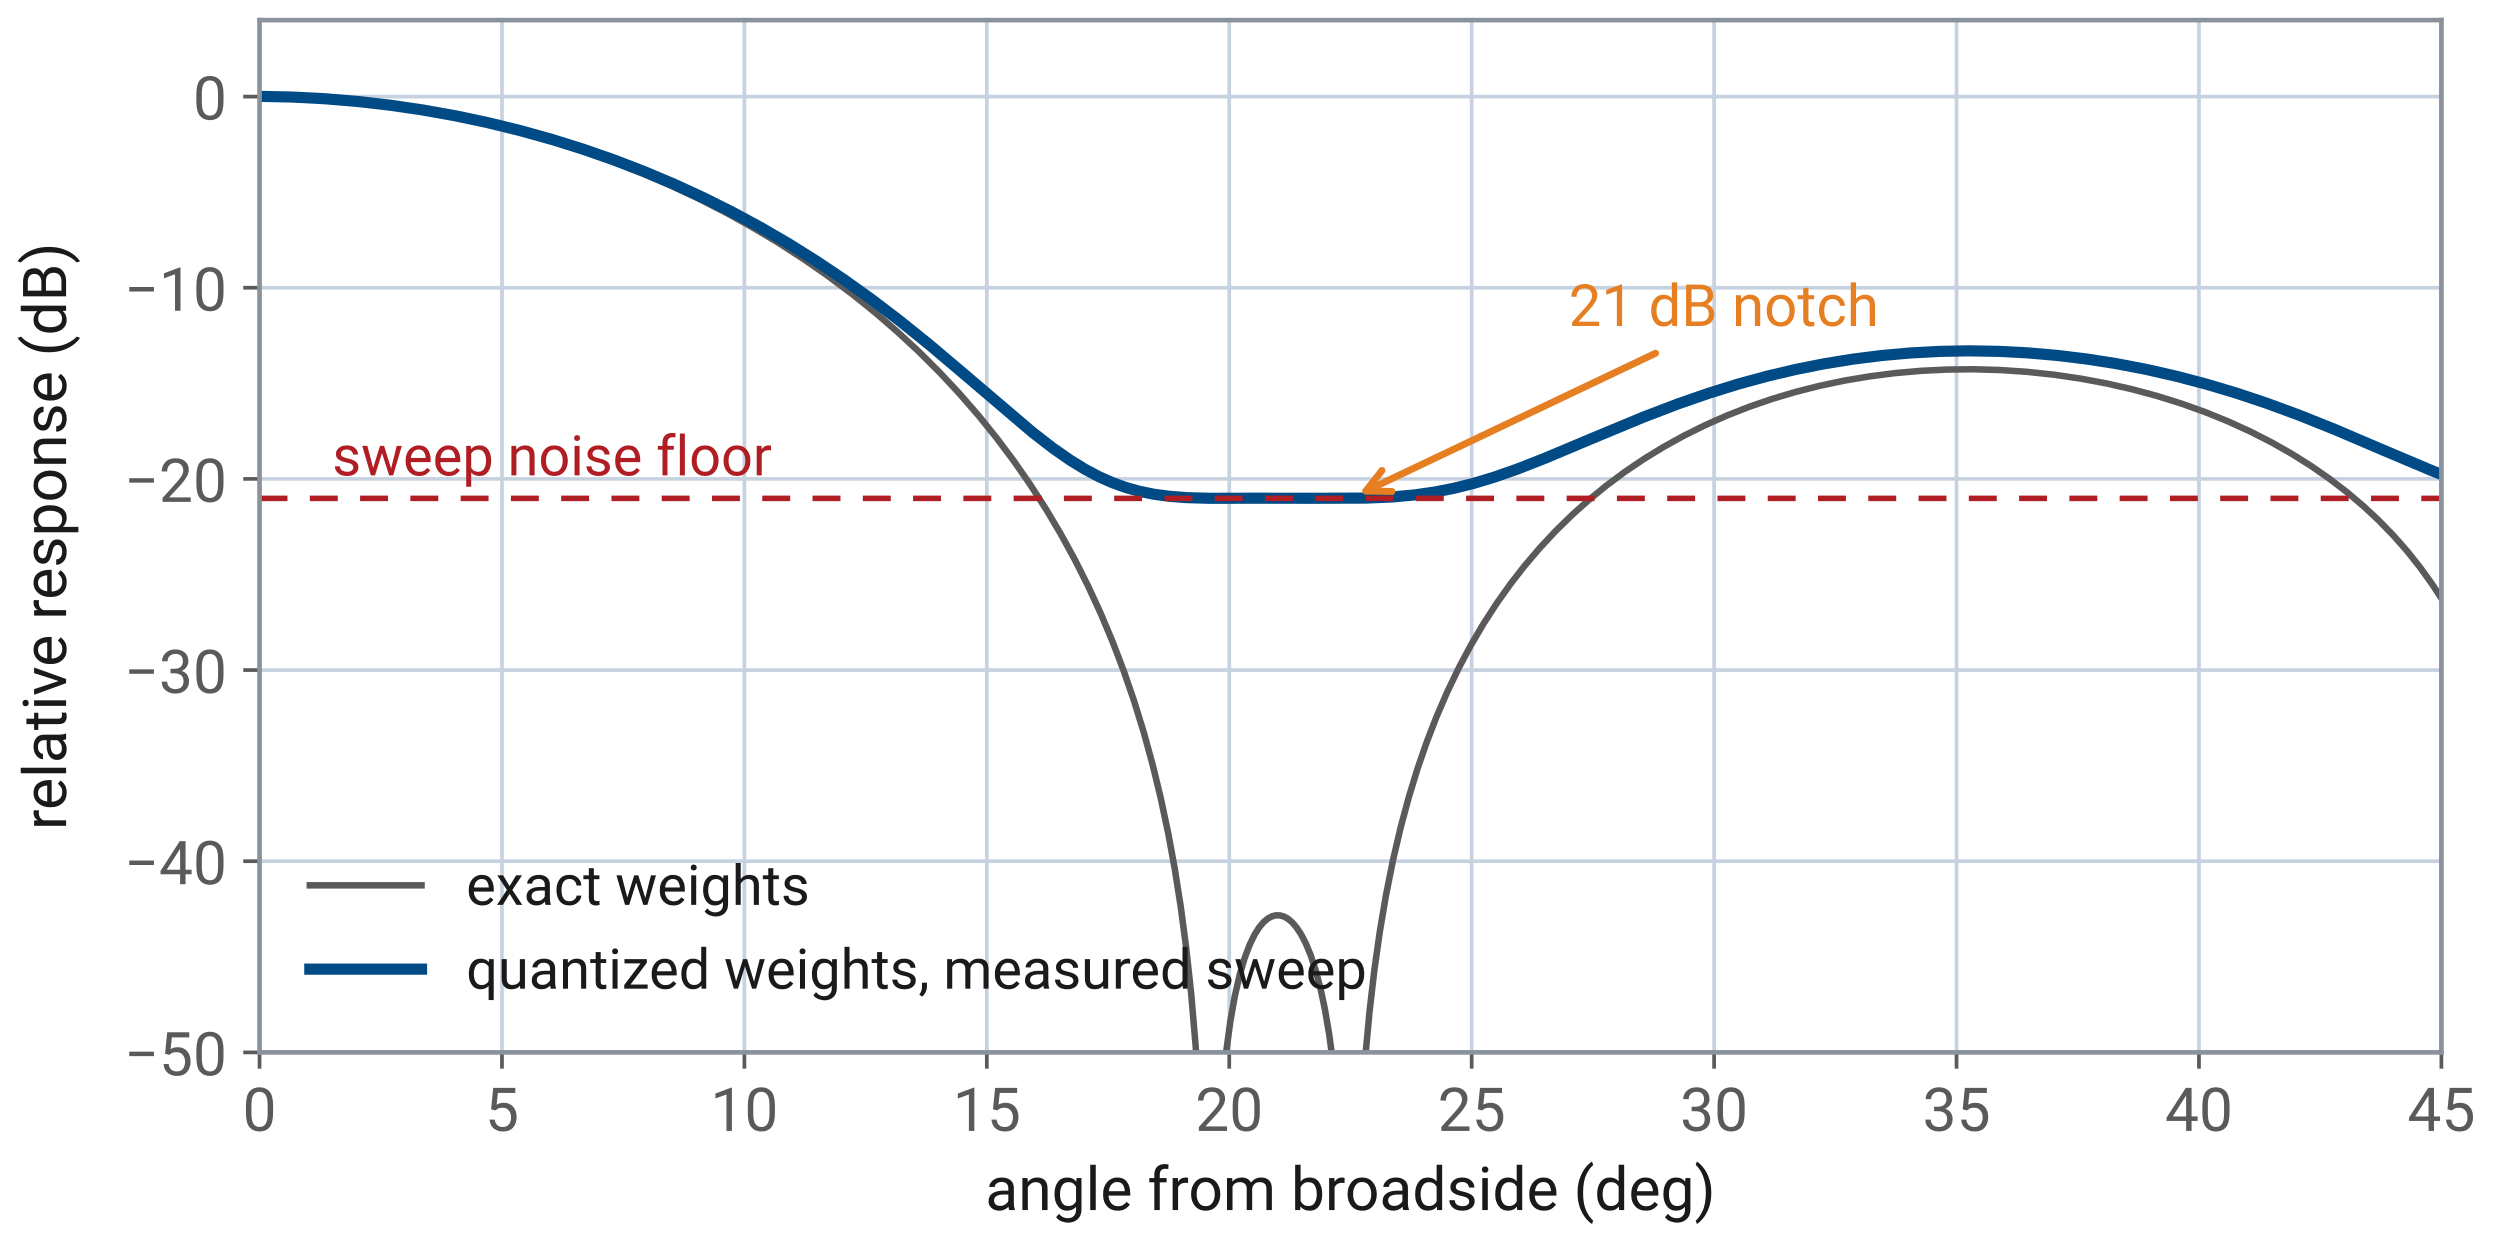
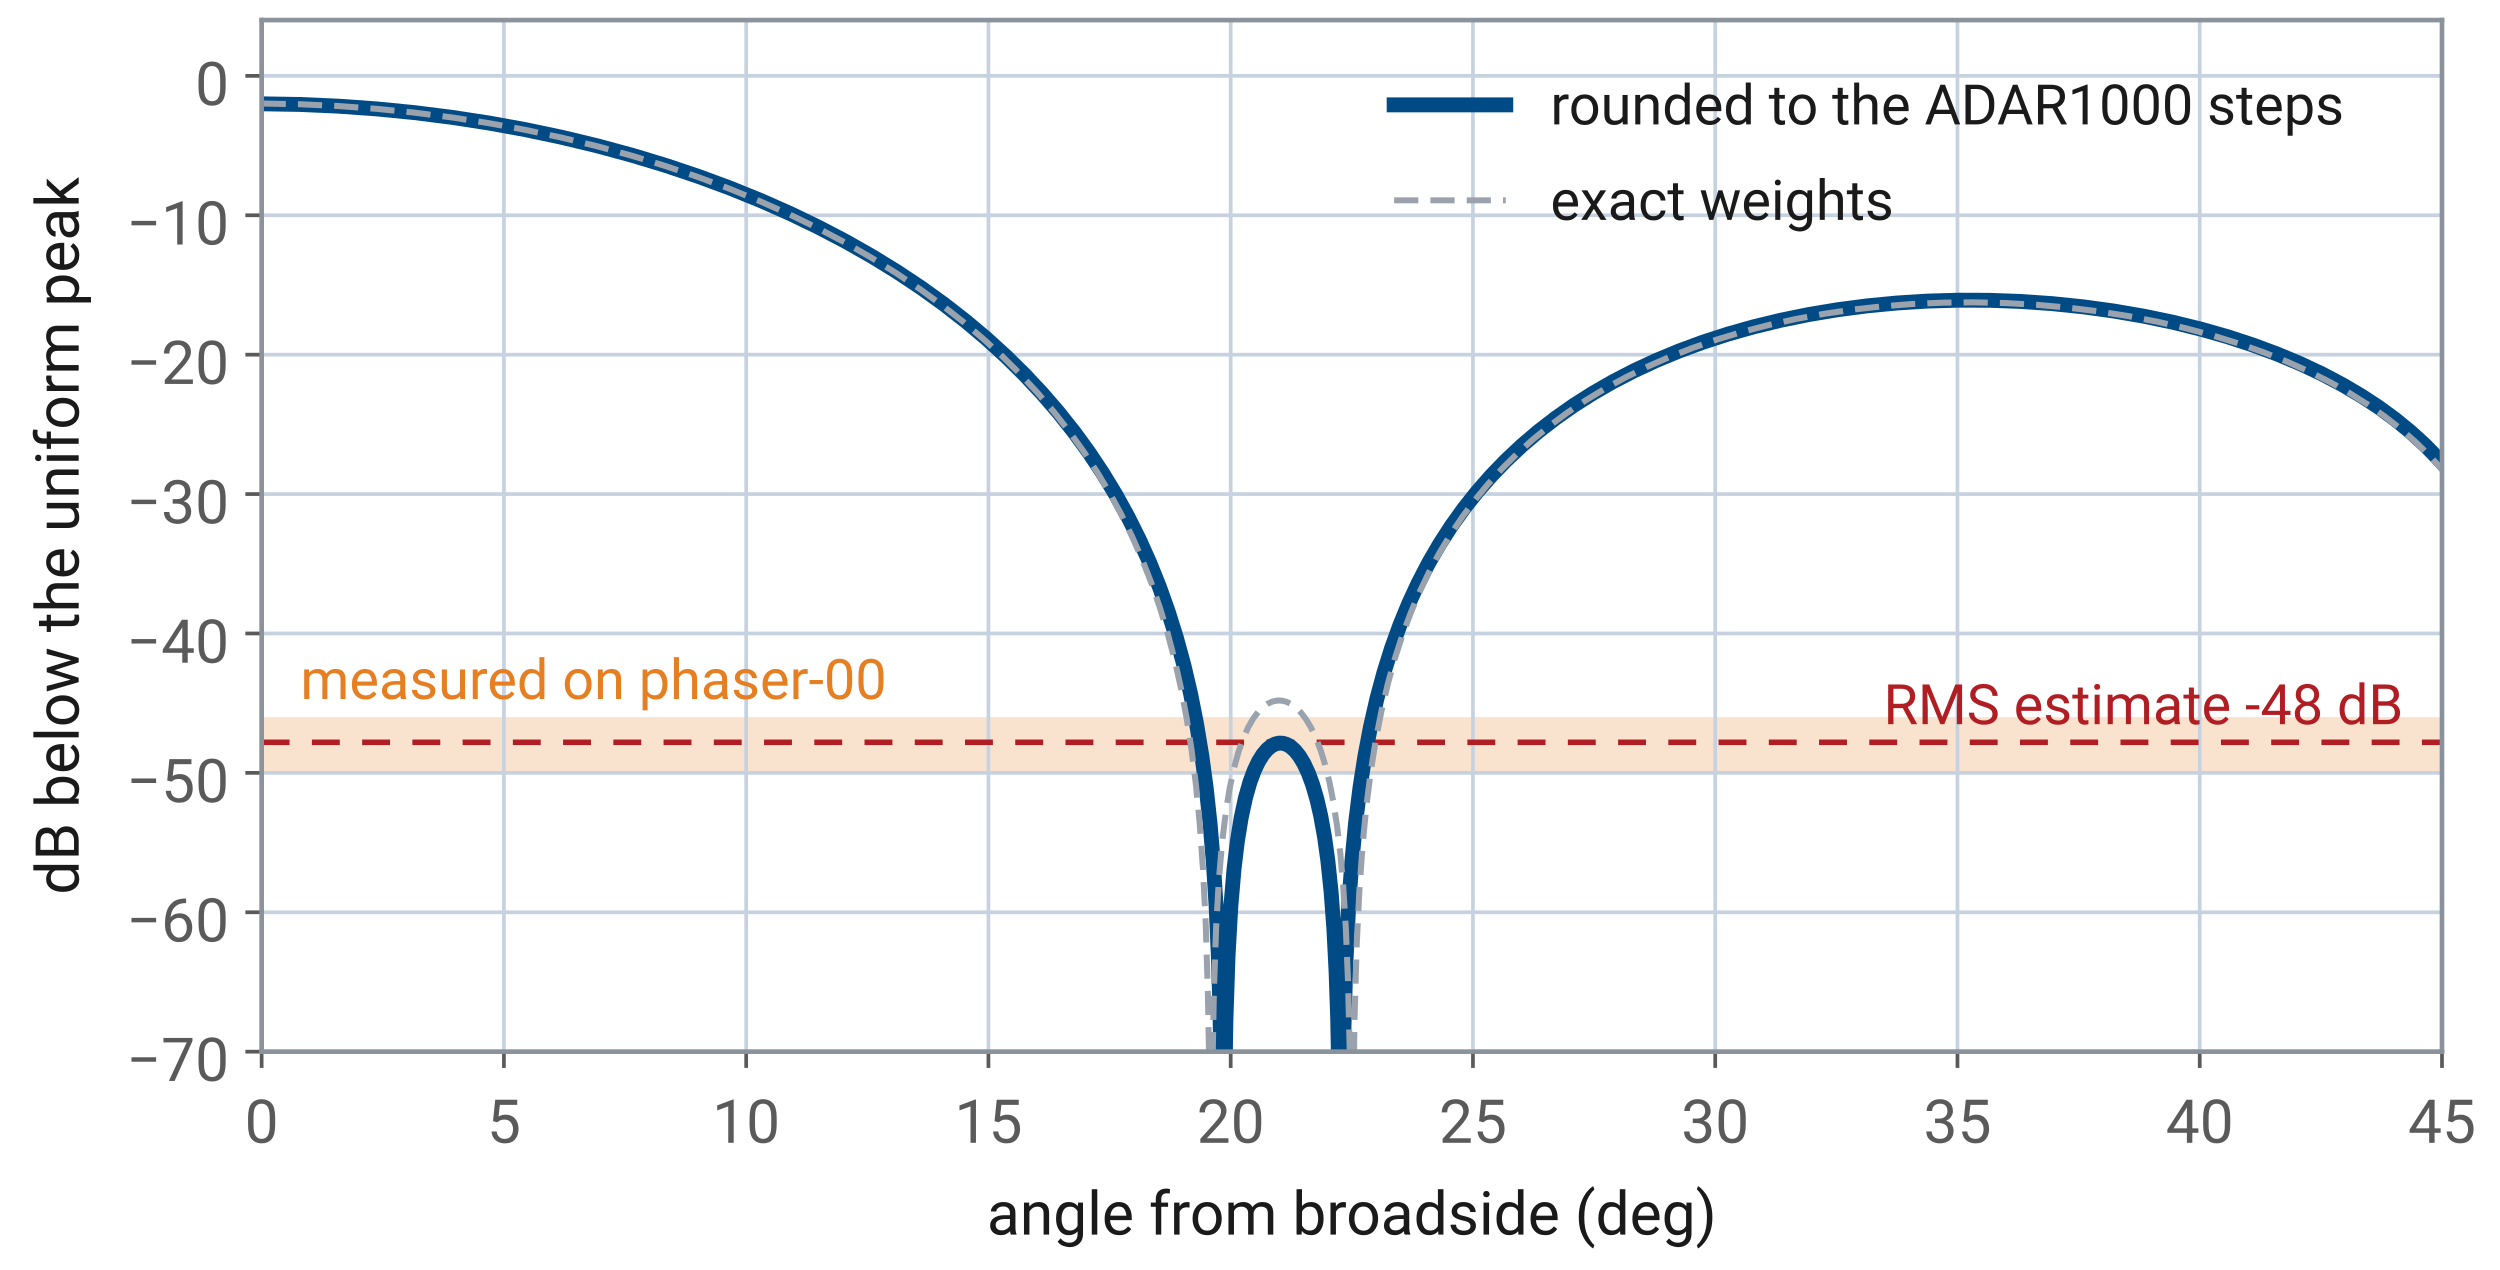
- <svg xmlns="http://www.w3.org/2000/svg" xmlns:xlink="http://www.w3.org/1999/xlink" width="537.068pt" height="267.401pt" viewBox="0 0 537.068 267.401" version="1.1">
+ <svg xmlns="http://www.w3.org/2000/svg" xmlns:xlink="http://www.w3.org/1999/xlink" width="537.44pt" height="272.859pt" viewBox="0 0 537.44 272.859" version="1.1">
  <defs>
    <style type="text/css">*{stroke-linejoin: round; stroke-linecap: butt}</style>
  </defs>
  <g id="figure_1">
    <g id="patch_1">
-       <path d="M 0 267.401  L 537.068 267.401  L 537.068 0  L 0 0  L 0 267.401  z " style="fill: none" />
+       <path d="M 0 272.859  L 537.44 272.859  L 537.44 0  L 0 0  L 0 272.859  z " style="fill: none" />
    </g>
    <g id="axes_1">
      <g id="patch_2">
-         <path d="M 55.757 226.08  L 524.477 226.08  L 524.477 4.32  L 55.757 4.32  L 55.757 226.08  z " style="fill: none" />
+         <path d="M 56.249 226.08  L 524.969 226.08  L 524.969 4.32  L 56.249 4.32  L 56.249 226.08  z " style="fill: none" />
+       </g>
+       <g id="patch_3">
+         <path d="M 56.249 166.145  L 524.969 166.145  L 524.969 154.158  L 56.249 154.158  z " clip-path="url(#pd59f863385)" style="fill: #e67e22; opacity: 0.22" />
      </g>
      <g id="matplotlib.axis_1">
        <g id="xtick_1">
          <g id="line2d_1">
-             <path d="M 55.757 226.08  L 55.757 4.32  " clip-path="url(#p4e3ff33f70)" style="fill: none; stroke: #c7d2e0; stroke-width: 0.8; stroke-linecap: square" />
+             <path d="M 56.249 226.08  L 56.249 4.32  " clip-path="url(#pd59f863385)" style="fill: none; stroke: #c7d2e0; stroke-width: 0.8; stroke-linecap: square" />
          </g>
          <g id="line2d_2">
            <defs>
-               <path id="m3e482cdfe2" d="M 0 0  L 0 3.5  " style="stroke: #5a5a5a; stroke-width: 0.8" />
+               <path id="me798ea64bd" d="M 0 0  L 0 3.5  " style="stroke: #5a5a5a; stroke-width: 0.8" />
            </defs>
            <g>
-               <use xlink:href="#m3e482cdfe2" x="55.757" y="226.08" style="fill: #5a5a5a; stroke: #5a5a5a; stroke-width: 0.8" />
+               <use xlink:href="#me798ea64bd" x="56.249" y="226.08" style="fill: #5a5a5a; stroke: #5a5a5a; stroke-width: 0.8" />
            </g>
          </g>
          <g id="text_1">
-             <text style="font-size: 13px; font-family:'Source Sans Pro', 'Segoe UI', Roboto, Helvetica, Arial, sans-serif; text-anchor: middle; fill: #5a5a5a" x="55.757" y="242.957" transform="rotate(-0 55.75711 242.957)">0</text>
+             <text style="font-size: 13px; font-family:'Source Sans Pro', 'Segoe UI', Roboto, Helvetica, Arial, sans-serif; text-anchor: middle; fill: #5a5a5a" x="56.249" y="245.674" transform="rotate(-0 56.24918 245.6738)">0</text>
          </g>
        </g>
        <g id="xtick_2">
          <g id="line2d_3">
-             <path d="M 107.837 226.08  L 107.837 4.32  " clip-path="url(#p4e3ff33f70)" style="fill: none; stroke: #c7d2e0; stroke-width: 0.8; stroke-linecap: square" />
+             <path d="M 108.329 226.08  L 108.329 4.32  " clip-path="url(#pd59f863385)" style="fill: none; stroke: #c7d2e0; stroke-width: 0.8; stroke-linecap: square" />
          </g>
          <g id="line2d_4">
            <g>
-               <use xlink:href="#m3e482cdfe2" x="107.837" y="226.08" style="fill: #5a5a5a; stroke: #5a5a5a; stroke-width: 0.8" />
+               <use xlink:href="#me798ea64bd" x="108.329" y="226.08" style="fill: #5a5a5a; stroke: #5a5a5a; stroke-width: 0.8" />
            </g>
          </g>
          <g id="text_2">
-             <text style="font-size: 13px; font-family:'Source Sans Pro', 'Segoe UI', Roboto, Helvetica, Arial, sans-serif; text-anchor: middle; fill: #5a5a5a" x="107.837" y="242.957" transform="rotate(-0 107.8371 242.957)">5</text>
+             <text style="font-size: 13px; font-family:'Source Sans Pro', 'Segoe UI', Roboto, Helvetica, Arial, sans-serif; text-anchor: middle; fill: #5a5a5a" x="108.329" y="245.674" transform="rotate(-0 108.3292 245.6738)">5</text>
          </g>
        </g>
        <g id="xtick_3">
          <g id="line2d_5">
-             <path d="M 159.917 226.08  L 159.917 4.32  " clip-path="url(#p4e3ff33f70)" style="fill: none; stroke: #c7d2e0; stroke-width: 0.8; stroke-linecap: square" />
+             <path d="M 160.409 226.08  L 160.409 4.32  " clip-path="url(#pd59f863385)" style="fill: none; stroke: #c7d2e0; stroke-width: 0.8; stroke-linecap: square" />
          </g>
          <g id="line2d_6">
            <g>
-               <use xlink:href="#m3e482cdfe2" x="159.917" y="226.08" style="fill: #5a5a5a; stroke: #5a5a5a; stroke-width: 0.8" />
+               <use xlink:href="#me798ea64bd" x="160.409" y="226.08" style="fill: #5a5a5a; stroke: #5a5a5a; stroke-width: 0.8" />
            </g>
          </g>
          <g id="text_3">
-             <text style="font-size: 13px; font-family:'Source Sans Pro', 'Segoe UI', Roboto, Helvetica, Arial, sans-serif; text-anchor: middle; fill: #5a5a5a" x="159.917" y="242.957" transform="rotate(-0 159.9171 242.957)">10</text>
+             <text style="font-size: 13px; font-family:'Source Sans Pro', 'Segoe UI', Roboto, Helvetica, Arial, sans-serif; text-anchor: middle; fill: #5a5a5a" x="160.409" y="245.674" transform="rotate(-0 160.4092 245.6738)">10</text>
          </g>
        </g>
        <g id="xtick_4">
          <g id="line2d_7">
-             <path d="M 211.997 226.08  L 211.997 4.32  " clip-path="url(#p4e3ff33f70)" style="fill: none; stroke: #c7d2e0; stroke-width: 0.8; stroke-linecap: square" />
+             <path d="M 212.489 226.08  L 212.489 4.32  " clip-path="url(#pd59f863385)" style="fill: none; stroke: #c7d2e0; stroke-width: 0.8; stroke-linecap: square" />
          </g>
          <g id="line2d_8">
            <g>
-               <use xlink:href="#m3e482cdfe2" x="211.997" y="226.08" style="fill: #5a5a5a; stroke: #5a5a5a; stroke-width: 0.8" />
+               <use xlink:href="#me798ea64bd" x="212.489" y="226.08" style="fill: #5a5a5a; stroke: #5a5a5a; stroke-width: 0.8" />
            </g>
          </g>
          <g id="text_4">
-             <text style="font-size: 13px; font-family:'Source Sans Pro', 'Segoe UI', Roboto, Helvetica, Arial, sans-serif; text-anchor: middle; fill: #5a5a5a" x="211.997" y="242.957" transform="rotate(-0 211.9971 242.957)">15</text>
+             <text style="font-size: 13px; font-family:'Source Sans Pro', 'Segoe UI', Roboto, Helvetica, Arial, sans-serif; text-anchor: middle; fill: #5a5a5a" x="212.489" y="245.674" transform="rotate(-0 212.4892 245.6738)">15</text>
          </g>
        </g>
        <g id="xtick_5">
          <g id="line2d_9">
-             <path d="M 264.077 226.08  L 264.077 4.32  " clip-path="url(#p4e3ff33f70)" style="fill: none; stroke: #c7d2e0; stroke-width: 0.8; stroke-linecap: square" />
+             <path d="M 264.569 226.08  L 264.569 4.32  " clip-path="url(#pd59f863385)" style="fill: none; stroke: #c7d2e0; stroke-width: 0.8; stroke-linecap: square" />
          </g>
          <g id="line2d_10">
            <g>
-               <use xlink:href="#m3e482cdfe2" x="264.077" y="226.08" style="fill: #5a5a5a; stroke: #5a5a5a; stroke-width: 0.8" />
+               <use xlink:href="#me798ea64bd" x="264.569" y="226.08" style="fill: #5a5a5a; stroke: #5a5a5a; stroke-width: 0.8" />
            </g>
          </g>
          <g id="text_5">
-             <text style="font-size: 13px; font-family:'Source Sans Pro', 'Segoe UI', Roboto, Helvetica, Arial, sans-serif; text-anchor: middle; fill: #5a5a5a" x="264.077" y="242.957" transform="rotate(-0 264.0771 242.957)">20</text>
+             <text style="font-size: 13px; font-family:'Source Sans Pro', 'Segoe UI', Roboto, Helvetica, Arial, sans-serif; text-anchor: middle; fill: #5a5a5a" x="264.569" y="245.674" transform="rotate(-0 264.5692 245.6738)">20</text>
          </g>
        </g>
        <g id="xtick_6">
          <g id="line2d_11">
-             <path d="M 316.157 226.08  L 316.157 4.32  " clip-path="url(#p4e3ff33f70)" style="fill: none; stroke: #c7d2e0; stroke-width: 0.8; stroke-linecap: square" />
+             <path d="M 316.649 226.08  L 316.649 4.32  " clip-path="url(#pd59f863385)" style="fill: none; stroke: #c7d2e0; stroke-width: 0.8; stroke-linecap: square" />
          </g>
          <g id="line2d_12">
            <g>
-               <use xlink:href="#m3e482cdfe2" x="316.157" y="226.08" style="fill: #5a5a5a; stroke: #5a5a5a; stroke-width: 0.8" />
+               <use xlink:href="#me798ea64bd" x="316.649" y="226.08" style="fill: #5a5a5a; stroke: #5a5a5a; stroke-width: 0.8" />
            </g>
          </g>
          <g id="text_6">
-             <text style="font-size: 13px; font-family:'Source Sans Pro', 'Segoe UI', Roboto, Helvetica, Arial, sans-serif; text-anchor: middle; fill: #5a5a5a" x="316.157" y="242.957" transform="rotate(-0 316.1571 242.957)">25</text>
+             <text style="font-size: 13px; font-family:'Source Sans Pro', 'Segoe UI', Roboto, Helvetica, Arial, sans-serif; text-anchor: middle; fill: #5a5a5a" x="316.649" y="245.674" transform="rotate(-0 316.6492 245.6738)">25</text>
          </g>
        </g>
        <g id="xtick_7">
          <g id="line2d_13">
-             <path d="M 368.237 226.08  L 368.237 4.32  " clip-path="url(#p4e3ff33f70)" style="fill: none; stroke: #c7d2e0; stroke-width: 0.8; stroke-linecap: square" />
+             <path d="M 368.729 226.08  L 368.729 4.32  " clip-path="url(#pd59f863385)" style="fill: none; stroke: #c7d2e0; stroke-width: 0.8; stroke-linecap: square" />
          </g>
          <g id="line2d_14">
            <g>
-               <use xlink:href="#m3e482cdfe2" x="368.237" y="226.08" style="fill: #5a5a5a; stroke: #5a5a5a; stroke-width: 0.8" />
+               <use xlink:href="#me798ea64bd" x="368.729" y="226.08" style="fill: #5a5a5a; stroke: #5a5a5a; stroke-width: 0.8" />
            </g>
          </g>
          <g id="text_7">
-             <text style="font-size: 13px; font-family:'Source Sans Pro', 'Segoe UI', Roboto, Helvetica, Arial, sans-serif; text-anchor: middle; fill: #5a5a5a" x="368.237" y="242.957" transform="rotate(-0 368.2371 242.957)">30</text>
+             <text style="font-size: 13px; font-family:'Source Sans Pro', 'Segoe UI', Roboto, Helvetica, Arial, sans-serif; text-anchor: middle; fill: #5a5a5a" x="368.729" y="245.674" transform="rotate(-0 368.7292 245.6738)">30</text>
          </g>
        </g>
        <g id="xtick_8">
          <g id="line2d_15">
-             <path d="M 420.317 226.08  L 420.317 4.32  " clip-path="url(#p4e3ff33f70)" style="fill: none; stroke: #c7d2e0; stroke-width: 0.8; stroke-linecap: square" />
+             <path d="M 420.809 226.08  L 420.809 4.32  " clip-path="url(#pd59f863385)" style="fill: none; stroke: #c7d2e0; stroke-width: 0.8; stroke-linecap: square" />
          </g>
          <g id="line2d_16">
            <g>
-               <use xlink:href="#m3e482cdfe2" x="420.317" y="226.08" style="fill: #5a5a5a; stroke: #5a5a5a; stroke-width: 0.8" />
+               <use xlink:href="#me798ea64bd" x="420.809" y="226.08" style="fill: #5a5a5a; stroke: #5a5a5a; stroke-width: 0.8" />
            </g>
          </g>
          <g id="text_8">
-             <text style="font-size: 13px; font-family:'Source Sans Pro', 'Segoe UI', Roboto, Helvetica, Arial, sans-serif; text-anchor: middle; fill: #5a5a5a" x="420.317" y="242.957" transform="rotate(-0 420.3171 242.957)">35</text>
+             <text style="font-size: 13px; font-family:'Source Sans Pro', 'Segoe UI', Roboto, Helvetica, Arial, sans-serif; text-anchor: middle; fill: #5a5a5a" x="420.809" y="245.674" transform="rotate(-0 420.8092 245.6738)">35</text>
          </g>
        </g>
        <g id="xtick_9">
          <g id="line2d_17">
-             <path d="M 472.397 226.08  L 472.397 4.32  " clip-path="url(#p4e3ff33f70)" style="fill: none; stroke: #c7d2e0; stroke-width: 0.8; stroke-linecap: square" />
+             <path d="M 472.889 226.08  L 472.889 4.32  " clip-path="url(#pd59f863385)" style="fill: none; stroke: #c7d2e0; stroke-width: 0.8; stroke-linecap: square" />
          </g>
          <g id="line2d_18">
            <g>
-               <use xlink:href="#m3e482cdfe2" x="472.397" y="226.08" style="fill: #5a5a5a; stroke: #5a5a5a; stroke-width: 0.8" />
+               <use xlink:href="#me798ea64bd" x="472.889" y="226.08" style="fill: #5a5a5a; stroke: #5a5a5a; stroke-width: 0.8" />
            </g>
          </g>
          <g id="text_9">
-             <text style="font-size: 13px; font-family:'Source Sans Pro', 'Segoe UI', Roboto, Helvetica, Arial, sans-serif; text-anchor: middle; fill: #5a5a5a" x="472.397" y="242.957" transform="rotate(-0 472.3971 242.957)">40</text>
+             <text style="font-size: 13px; font-family:'Source Sans Pro', 'Segoe UI', Roboto, Helvetica, Arial, sans-serif; text-anchor: middle; fill: #5a5a5a" x="472.889" y="245.674" transform="rotate(-0 472.8892 245.6738)">40</text>
          </g>
        </g>
        <g id="xtick_10">
          <g id="line2d_19">
-             <path d="M 524.477 226.08  L 524.477 4.32  " clip-path="url(#p4e3ff33f70)" style="fill: none; stroke: #c7d2e0; stroke-width: 0.8; stroke-linecap: square" />
+             <path d="M 524.969 226.08  L 524.969 4.32  " clip-path="url(#pd59f863385)" style="fill: none; stroke: #c7d2e0; stroke-width: 0.8; stroke-linecap: square" />
          </g>
          <g id="line2d_20">
            <g>
-               <use xlink:href="#m3e482cdfe2" x="524.477" y="226.08" style="fill: #5a5a5a; stroke: #5a5a5a; stroke-width: 0.8" />
+               <use xlink:href="#me798ea64bd" x="524.969" y="226.08" style="fill: #5a5a5a; stroke: #5a5a5a; stroke-width: 0.8" />
            </g>
          </g>
          <g id="text_10">
-             <text style="font-size: 13px; font-family:'Source Sans Pro', 'Segoe UI', Roboto, Helvetica, Arial, sans-serif; text-anchor: middle; fill: #5a5a5a" x="524.477" y="242.957" transform="rotate(-0 524.4771 242.957)">45</text>
+             <text style="font-size: 13px; font-family:'Source Sans Pro', 'Segoe UI', Roboto, Helvetica, Arial, sans-serif; text-anchor: middle; fill: #5a5a5a" x="524.969" y="245.674" transform="rotate(-0 524.9692 245.6738)">45</text>
          </g>
        </g>
        <g id="text_11">
-           <text style="font-size: 13px; font-family:'Source Sans Pro', 'Segoe UI', Roboto, Helvetica, Arial, sans-serif; text-anchor: middle; fill: #1a1a1a" x="290.117" y="259.958" transform="rotate(-0 290.1171 259.958)">angle from broadside (deg)</text>
+           <text style="font-size: 13px; font-family:'Source Sans Pro', 'Segoe UI', Roboto, Helvetica, Arial, sans-serif; text-anchor: middle; fill: #1a1a1a" x="290.609" y="265.403" transform="rotate(-0 290.6092 265.4032)">angle from broadside (deg)</text>
        </g>
      </g>
      <g id="matplotlib.axis_2">
        <g id="ytick_1">
          <g id="line2d_21">
-             <path d="M 55.757 226.08  L 524.477 226.08  " clip-path="url(#p4e3ff33f70)" style="fill: none; stroke: #c7d2e0; stroke-width: 0.8; stroke-linecap: square" />
+             <path d="M 56.249 226.08  L 524.969 226.08  " clip-path="url(#pd59f863385)" style="fill: none; stroke: #c7d2e0; stroke-width: 0.8; stroke-linecap: square" />
          </g>
          <g id="line2d_22">
            <defs>
-               <path id="me20a879852" d="M 0 0  L -3.5 0  " style="stroke: #5a5a5a; stroke-width: 0.8" />
+               <path id="m5fcf24c47b" d="M 0 0  L -3.5 0  " style="stroke: #5a5a5a; stroke-width: 0.8" />
            </defs>
            <g>
-               <use xlink:href="#me20a879852" x="55.757" y="226.08" style="fill: #5a5a5a; stroke: #5a5a5a; stroke-width: 0.8" />
+               <use xlink:href="#m5fcf24c47b" x="56.249" y="226.08" style="fill: #5a5a5a; stroke: #5a5a5a; stroke-width: 0.8" />
            </g>
          </g>
          <g id="text_12">
-             <text style="font-size: 13px; font-family:'Source Sans Pro', 'Segoe UI', Roboto, Helvetica, Arial, sans-serif; text-anchor: end; fill: #5a5a5a" x="48.757" y="231.018" transform="rotate(-0 48.75711 231.0185)">−50</text>
+             <text style="font-size: 13px; font-family:'Source Sans Pro', 'Segoe UI', Roboto, Helvetica, Arial, sans-serif; text-anchor: end; fill: #5a5a5a" x="49.249" y="232.377" transform="rotate(-0 49.24918 232.3769)">−70</text>
          </g>
        </g>
        <g id="ytick_2">
          <g id="line2d_23">
-             <path d="M 55.757 185.013  L 524.477 185.013  " clip-path="url(#p4e3ff33f70)" style="fill: none; stroke: #c7d2e0; stroke-width: 0.8; stroke-linecap: square" />
+             <path d="M 56.249 196.112  L 524.969 196.112  " clip-path="url(#pd59f863385)" style="fill: none; stroke: #c7d2e0; stroke-width: 0.8; stroke-linecap: square" />
          </g>
          <g id="line2d_24">
            <g>
-               <use xlink:href="#me20a879852" x="55.757" y="185.013" style="fill: #5a5a5a; stroke: #5a5a5a; stroke-width: 0.8" />
+               <use xlink:href="#m5fcf24c47b" x="56.249" y="196.112" style="fill: #5a5a5a; stroke: #5a5a5a; stroke-width: 0.8" />
            </g>
          </g>
          <g id="text_13">
-             <text style="font-size: 13px; font-family:'Source Sans Pro', 'Segoe UI', Roboto, Helvetica, Arial, sans-serif; text-anchor: end; fill: #5a5a5a" x="48.757" y="189.952" transform="rotate(-0 48.75711 189.9518)">−40</text>
+             <text style="font-size: 13px; font-family:'Source Sans Pro', 'Segoe UI', Roboto, Helvetica, Arial, sans-serif; text-anchor: end; fill: #5a5a5a" x="49.249" y="202.409" transform="rotate(-0 49.24918 202.4093)">−60</text>
          </g>
        </g>
        <g id="ytick_3">
          <g id="line2d_25">
-             <path d="M 55.757 143.947  L 524.477 143.947  " clip-path="url(#p4e3ff33f70)" style="fill: none; stroke: #c7d2e0; stroke-width: 0.8; stroke-linecap: square" />
+             <path d="M 56.249 166.145  L 524.969 166.145  " clip-path="url(#pd59f863385)" style="fill: none; stroke: #c7d2e0; stroke-width: 0.8; stroke-linecap: square" />
          </g>
          <g id="line2d_26">
            <g>
-               <use xlink:href="#me20a879852" x="55.757" y="143.947" style="fill: #5a5a5a; stroke: #5a5a5a; stroke-width: 0.8" />
+               <use xlink:href="#m5fcf24c47b" x="56.249" y="166.145" style="fill: #5a5a5a; stroke: #5a5a5a; stroke-width: 0.8" />
            </g>
          </g>
          <g id="text_14">
-             <text style="font-size: 13px; font-family:'Source Sans Pro', 'Segoe UI', Roboto, Helvetica, Arial, sans-serif; text-anchor: end; fill: #5a5a5a" x="48.757" y="148.885" transform="rotate(-0 48.75711 148.8851)">−30</text>
+             <text style="font-size: 13px; font-family:'Source Sans Pro', 'Segoe UI', Roboto, Helvetica, Arial, sans-serif; text-anchor: end; fill: #5a5a5a" x="49.249" y="172.442" transform="rotate(-0 49.24918 172.4417)">−50</text>
          </g>
        </g>
        <g id="ytick_4">
          <g id="line2d_27">
-             <path d="M 55.757 102.88  L 524.477 102.88  " clip-path="url(#p4e3ff33f70)" style="fill: none; stroke: #c7d2e0; stroke-width: 0.8; stroke-linecap: square" />
+             <path d="M 56.249 136.177  L 524.969 136.177  " clip-path="url(#pd59f863385)" style="fill: none; stroke: #c7d2e0; stroke-width: 0.8; stroke-linecap: square" />
          </g>
          <g id="line2d_28">
            <g>
-               <use xlink:href="#me20a879852" x="55.757" y="102.88" style="fill: #5a5a5a; stroke: #5a5a5a; stroke-width: 0.8" />
+               <use xlink:href="#m5fcf24c47b" x="56.249" y="136.177" style="fill: #5a5a5a; stroke: #5a5a5a; stroke-width: 0.8" />
            </g>
          </g>
          <g id="text_15">
-             <text style="font-size: 13px; font-family:'Source Sans Pro', 'Segoe UI', Roboto, Helvetica, Arial, sans-serif; text-anchor: end; fill: #5a5a5a" x="48.757" y="107.818" transform="rotate(-0 48.75711 107.8185)">−20</text>
+             <text style="font-size: 13px; font-family:'Source Sans Pro', 'Segoe UI', Roboto, Helvetica, Arial, sans-serif; text-anchor: end; fill: #5a5a5a" x="49.249" y="142.474" transform="rotate(-0 49.24918 142.4742)">−40</text>
          </g>
        </g>
        <g id="ytick_5">
          <g id="line2d_29">
-             <path d="M 55.757 61.813  L 524.477 61.813  " clip-path="url(#p4e3ff33f70)" style="fill: none; stroke: #c7d2e0; stroke-width: 0.8; stroke-linecap: square" />
+             <path d="M 56.249 106.21  L 524.969 106.21  " clip-path="url(#pd59f863385)" style="fill: none; stroke: #c7d2e0; stroke-width: 0.8; stroke-linecap: square" />
          </g>
          <g id="line2d_30">
            <g>
-               <use xlink:href="#me20a879852" x="55.757" y="61.813" style="fill: #5a5a5a; stroke: #5a5a5a; stroke-width: 0.8" />
+               <use xlink:href="#m5fcf24c47b" x="56.249" y="106.21" style="fill: #5a5a5a; stroke: #5a5a5a; stroke-width: 0.8" />
            </g>
          </g>
          <g id="text_16">
-             <text style="font-size: 13px; font-family:'Source Sans Pro', 'Segoe UI', Roboto, Helvetica, Arial, sans-serif; text-anchor: end; fill: #5a5a5a" x="48.757" y="66.752" transform="rotate(-0 48.75711 66.75181)">−10</text>
+             <text style="font-size: 13px; font-family:'Source Sans Pro', 'Segoe UI', Roboto, Helvetica, Arial, sans-serif; text-anchor: end; fill: #5a5a5a" x="49.249" y="112.507" transform="rotate(-0 49.24918 112.5066)">−30</text>
          </g>
        </g>
        <g id="ytick_6">
          <g id="line2d_31">
-             <path d="M 55.757 20.747  L 524.477 20.747  " clip-path="url(#p4e3ff33f70)" style="fill: none; stroke: #c7d2e0; stroke-width: 0.8; stroke-linecap: square" />
+             <path d="M 56.249 76.242  L 524.969 76.242  " clip-path="url(#pd59f863385)" style="fill: none; stroke: #c7d2e0; stroke-width: 0.8; stroke-linecap: square" />
          </g>
          <g id="line2d_32">
            <g>
-               <use xlink:href="#me20a879852" x="55.757" y="20.747" style="fill: #5a5a5a; stroke: #5a5a5a; stroke-width: 0.8" />
+               <use xlink:href="#m5fcf24c47b" x="56.249" y="76.242" style="fill: #5a5a5a; stroke: #5a5a5a; stroke-width: 0.8" />
            </g>
          </g>
          <g id="text_17">
-             <text style="font-size: 13px; font-family:'Source Sans Pro', 'Segoe UI', Roboto, Helvetica, Arial, sans-serif; text-anchor: end; fill: #5a5a5a" x="48.757" y="25.685" transform="rotate(-0 48.75711 25.68514)">0</text>
-           </g>
-         </g>
-         <g id="text_18">
-           <text style="font-size: 13px; font-family:'Source Sans Pro', 'Segoe UI', Roboto, Helvetica, Arial, sans-serif; text-anchor: middle; fill: #1a1a1a" x="14.198" y="115.2" transform="rotate(-90 14.19797 115.2)">relative response (dB)</text>
-         </g>
-       </g>
-       <g id="line2d_33">
-         <path d="M 55.757 20.753  L 62.788 20.919  L 69.819 21.308  L 76.85 21.92  L 83.88 22.755  L 90.911 23.818  L 97.825 25.087  L 104.738 26.584  L 111.535 28.284  L 118.214 30.182  L 124.776 32.275  L 131.221 34.561  L 137.549 37.037  L 143.759 39.703  L 149.853 42.56  L 155.829 45.609  L 161.571 48.784  L 167.195 52.147  L 172.703 55.702  L 177.976 59.368  L 183.132 63.226  L 188.053 67.184  L 192.858 71.336  L 197.428 75.578  L 201.881 80.017  L 206.099 84.536  L 210.2 89.259  L 214.067 94.051  L 217.817 99.057  L 221.332 104.119  L 224.731 109.407  L 227.895 114.737  L 230.941 120.307  L 233.754 125.901  L 236.449 131.749  L 239.027 137.887  L 241.37 144.032  L 243.597 150.492  L 245.706 157.32  L 247.581 164.133  L 249.338 171.356  L 250.979 179.076  L 252.385 186.727  L 253.674 194.921  L 254.846 203.792  L 255.901 213.536  L 256.838 224.447  L 257.658 237.006  L 258.244 249.134  L 258.713 262.52  L 258.871 268.401  M 260.793 268.401  L 261.291 254.545  L 261.877 243.537  L 262.58 234.13  L 263.4 226.095  L 264.338 219.238  L 265.275 213.985  L 266.33 209.391  L 267.384 205.811  L 268.439 203.006  L 269.493 200.824  L 270.548 199.161  L 271.485 198.064  L 272.423 197.288  L 273.36 196.812  L 274.181 196.629  L 275.001 196.658  L 275.821 196.897  L 276.641 197.349  L 277.579 198.133  L 278.516 199.218  L 279.454 200.628  L 280.508 202.647  L 281.563 205.192  L 282.618 208.37  L 283.672 212.339  L 284.61 216.728  L 285.547 222.22  L 286.367 228.297  L 287.188 236.16  L 287.891 245.167  L 288.477 255.426  L 288.993 268.401  M 291.174 268.401  L 291.758 252.148  L 292.461 238.777  L 293.281 227.338  L 294.218 217.27  L 295.273 208.228  L 296.445 199.986  L 297.734 192.387  L 299.257 184.775  L 300.898 177.758  L 302.655 171.229  L 304.53 165.114  L 306.522 159.356  L 308.632 153.914  L 310.975 148.497  L 313.436 143.387  L 316.014 138.555  L 318.709 133.975  L 321.521 129.63  L 324.451 125.504  L 327.498 121.585  L 330.779 117.73  L 334.177 114.087  L 337.692 110.645  L 341.325 107.396  L 345.075 104.334  L 349.059 101.37  L 353.16 98.599  L 357.378 96.017  L 361.714 93.62  L 366.284 91.351  L 370.971 89.274  L 375.776 87.39  L 380.697 85.697  L 385.736 84.196  L 390.892 82.888  L 396.165 81.777  L 401.555 80.865  L 407.063 80.158  L 412.687 79.662  L 418.312 79.387  L 424.054 79.33  L 429.796 79.497  L 435.537 79.887  L 441.279 80.501  L 446.904 81.324  L 452.529 82.371  L 458.036 83.623  L 463.426 85.075  L 468.699 86.726  L 473.855 88.577  L 478.777 90.581  L 483.464 92.723  L 488.034 95.056  L 492.37 97.517  L 496.471 100.095  L 500.455 102.864  L 504.205 105.743  L 507.72 108.72  L 511.001 111.781  L 514.165 115.036  L 517.095 118.363  L 519.907 121.895  L 522.485 125.484  L 524.477 128.531  L 524.477 128.531  " clip-path="url(#p4e3ff33f70)" style="fill: none; stroke: #5a5a5a; stroke-width: 1.4; stroke-linecap: square" />
-       </g>
-       <g id="line2d_34">
-         <path d="M 55.757 20.702  L 62.788 20.847  L 69.819 21.214  L 76.85 21.801  L 83.88 22.609  L 90.911 23.642  L 97.942 24.901  L 104.856 26.365  L 111.769 28.059  L 118.566 29.953  L 125.245 32.045  L 131.807 34.329  L 138.369 36.851  L 144.814 39.569  L 151.142 42.481  L 157.352 45.585  L 163.446 48.88  L 169.422 52.361  L 175.398 56.103  L 181.257 60.031  L 187.233 64.31  L 193.326 68.952  L 199.771 74.149  L 207.388 80.596  L 221.801 92.873  L 226.137 96.228  L 229.769 98.769  L 233.05 100.794  L 236.097 102.412  L 239.027 103.711  L 241.839 104.722  L 244.768 105.541  L 247.815 106.162  L 251.213 106.621  L 255.08 106.913  L 260.002 107.051  L 268.79 107.028  L 282.852 107.041  L 293.515 107.002  L 299.14 106.755  L 303.827 106.33  L 308.163 105.715  L 312.381 104.888  L 316.6 103.833  L 321.053 102.488  L 325.974 100.763  L 331.95 98.423  L 341.559 94.38  L 353.043 89.609  L 360.425 86.786  L 367.104 84.469  L 373.432 82.506  L 379.643 80.81  L 385.853 79.347  L 391.947 78.138  L 398.04 77.152  L 404.25 76.374  L 410.461 75.819  L 416.672 75.486  L 422.999 75.37  L 429.327 75.479  L 435.655 75.809  L 441.982 76.359  L 448.31 77.13  L 454.638 78.121  L 461.083 79.358  L 467.528 80.825  L 473.973 82.522  L 480.417 84.448  L 487.097 86.68  L 494.01 89.228  L 501.627 92.281  L 511.822 96.633  L 522.719 101.231  L 524.477 101.921  L 524.477 101.921  " clip-path="url(#p4e3ff33f70)" style="fill: none; stroke: #004a85; stroke-width: 2.4; stroke-linecap: square" />
-       </g>
-       <g id="line2d_35">
-         <path d="M 55.757 107.062  L 524.477 107.062  " clip-path="url(#p4e3ff33f70)" style="fill: none; stroke-dasharray: 6,4.8; stroke-dashoffset: 0; stroke: #b01e24; stroke-width: 1.2" />
-       </g>
-       <g id="patch_3">
-         <path d="M 55.757 226.08  L 55.757 4.32  " style="fill: none; stroke: #8a929c; stroke-linejoin: miter; stroke-linecap: square" />
+             <text style="font-size: 13px; font-family:'Source Sans Pro', 'Segoe UI', Roboto, Helvetica, Arial, sans-serif; text-anchor: end; fill: #5a5a5a" x="49.249" y="82.539" transform="rotate(-0 49.24918 82.53904)">−20</text>
+           </g>
+         </g>
+         <g id="ytick_7">
+           <g id="line2d_33">
+             <path d="M 56.249 46.275  L 524.969 46.275  " clip-path="url(#pd59f863385)" style="fill: none; stroke: #c7d2e0; stroke-width: 0.8; stroke-linecap: square" />
+           </g>
+           <g id="line2d_34">
+             <g>
+               <use xlink:href="#m5fcf24c47b" x="56.249" y="46.275" style="fill: #5a5a5a; stroke: #5a5a5a; stroke-width: 0.8" />
+             </g>
+           </g>
+           <g id="text_18">
+             <text style="font-size: 13px; font-family:'Source Sans Pro', 'Segoe UI', Roboto, Helvetica, Arial, sans-serif; text-anchor: end; fill: #5a5a5a" x="49.249" y="52.571" transform="rotate(-0 49.24918 52.57147)">−10</text>
+           </g>
+         </g>
+         <g id="ytick_8">
+           <g id="line2d_35">
+             <path d="M 56.249 16.307  L 524.969 16.307  " clip-path="url(#pd59f863385)" style="fill: none; stroke: #c7d2e0; stroke-width: 0.8; stroke-linecap: square" />
+           </g>
+           <g id="line2d_36">
+             <g>
+               <use xlink:href="#m5fcf24c47b" x="56.249" y="16.307" style="fill: #5a5a5a; stroke: #5a5a5a; stroke-width: 0.8" />
+             </g>
+           </g>
+           <g id="text_19">
+             <text style="font-size: 13px; font-family:'Source Sans Pro', 'Segoe UI', Roboto, Helvetica, Arial, sans-serif; text-anchor: end; fill: #5a5a5a" x="49.249" y="22.604" transform="rotate(-0 49.24918 22.6039)">0</text>
+           </g>
+         </g>
+         <g id="text_20">
+           <text style="font-size: 13px; font-family:'Source Sans Pro', 'Segoe UI', Roboto, Helvetica, Arial, sans-serif; text-anchor: middle; fill: #1a1a1a" x="16.914" y="115.2" transform="rotate(-90 16.91375 115.2)">dB below the uniform peak</text>
+         </g>
+       </g>
+       <g id="line2d_37">
+         <path d="M 56.249 159.577  L 524.969 159.577  " clip-path="url(#pd59f863385)" style="fill: none; stroke-dasharray: 6,4.8; stroke-dashoffset: 0; stroke: #b01e24; stroke-width: 1.2" />
+       </g>
+       <g id="line2d_38">
+         <path d="M 56.249 22.316  L 64.452 22.456  L 72.654 22.818  L 80.857 23.401  L 89.06 24.208  L 97.145 25.225  L 105.113 26.448  L 113.081 27.897  L 120.815 29.528  L 128.432 31.36  L 135.932 33.394  L 143.197 35.596  L 150.228 37.957  L 157.024 40.472  L 163.586 43.134  L 169.914 45.936  L 176.007 48.874  L 181.866 51.943  L 187.491 55.137  L 192.881 58.453  L 198.037 61.884  L 202.959 65.427  L 207.646 69.076  L 212.099 72.826  L 216.317 76.67  L 220.301 80.601  L 224.051 84.61  L 227.566 88.687  L 230.965 92.972  L 234.128 97.323  L 237.058 101.724  L 239.87 106.354  L 242.448 111.027  L 244.909 115.958  L 247.135 120.919  L 249.245 126.175  L 251.12 131.436  L 252.877 137.034  L 254.518 143.045  L 255.924 149.04  L 257.213 155.514  L 258.385 162.608  L 259.322 169.56  L 260.142 177.136  L 260.845 185.487  L 261.431 194.791  L 261.9 205.218  L 262.252 216.741  L 262.603 237.016  L 262.72 249.688  L 262.833 273.859  M 263.002 273.859  L 263.189 240.073  L 263.541 219.272  L 264.009 205.353  L 264.595 194.927  L 265.298 186.703  L 266.001 180.863  L 266.822 175.793  L 267.759 171.455  L 268.697 168.164  L 269.634 165.626  L 270.571 163.666  L 271.509 162.174  L 272.446 161.074  L 273.384 160.321  L 274.204 159.919  L 275.024 159.745  L 275.844 159.791  L 276.665 160.057  L 277.485 160.546  L 278.422 161.393  L 279.36 162.574  L 280.297 164.129  L 281.235 166.122  L 282.172 168.651  L 283.11 171.863  L 283.93 175.423  L 284.75 179.966  L 285.453 185.012  L 286.156 191.748  L 286.742 199.584  L 287.211 208.612  L 287.562 218.683  L 287.914 235.947  L 288.148 262.593  L 288.17 273.859  M 288.37 273.859  L 288.5 248.321  L 288.851 223.289  L 289.32 207.331  L 289.906 195.222  L 290.609 185.298  L 291.429 176.797  L 292.367 169.299  L 293.421 162.549  L 294.593 156.382  L 295.999 150.209  L 297.523 144.56  L 299.163 139.331  L 300.921 134.452  L 302.796 129.87  L 304.905 125.308  L 307.132 121.027  L 309.475 116.992  L 312.053 113.006  L 314.748 109.254  L 317.561 105.714  L 320.607 102.239  L 323.771 98.967  L 327.169 95.777  L 330.685 92.782  L 334.435 89.88  L 338.301 87.166  L 342.403 84.556  L 346.738 82.062  L 351.308 79.695  L 355.996 77.517  L 360.917 75.472  L 366.073 73.57  L 371.463 71.821  L 377.088 70.234  L 382.83 68.843  L 388.806 67.624  L 395.017 66.588  L 401.344 65.759  L 407.789 65.138  L 414.351 64.728  L 421.031 64.534  L 427.71 64.559  L 434.506 64.809  L 441.185 65.276  L 447.865 65.965  L 454.427 66.865  L 460.872 67.974  L 467.082 69.267  L 473.058 70.735  L 478.8 72.37  L 484.308 74.168  L 489.581 76.126  L 494.502 78.188  L 499.19 80.396  L 503.525 82.683  L 507.627 85.1  L 511.376 87.565  L 514.892 90.14  L 518.173 92.82  L 521.219 95.599  L 524.032 98.467  L 524.969 99.499  L 524.969 99.499  " clip-path="url(#pd59f863385)" style="fill: none; stroke: #004a85; stroke-width: 3.2; stroke-linecap: square" />
+       </g>
+       <g id="line2d_39">
+         <path d="M 56.249 22.25  L 64.452 22.407  L 72.654 22.786  L 80.857 23.386  L 89.06 24.21  L 97.145 25.244  L 105.113 26.485  L 112.964 27.93  L 120.698 29.577  L 128.315 31.425  L 135.697 33.444  L 142.962 35.66  L 149.993 38.038  L 156.79 40.57  L 163.352 43.251  L 169.679 46.075  L 175.773 49.037  L 181.632 52.132  L 187.256 55.356  L 192.647 58.705  L 197.685 62.093  L 202.49 65.585  L 207.06 69.176  L 211.395 72.858  L 215.497 76.625  L 219.364 80.47  L 223.113 84.513  L 226.629 88.634  L 229.91 92.823  L 232.957 97.066  L 235.886 101.531  L 238.581 106.047  L 241.042 110.591  L 243.386 115.382  L 245.495 120.182  L 247.487 125.261  L 249.362 130.676  L 251.002 136.09  L 252.526 141.891  L 253.932 148.182  L 255.104 154.424  L 256.158 161.213  L 257.096 168.706  L 257.916 177.144  L 258.619 186.909  L 259.205 198.675  L 259.674 213.818  L 259.908 226.473  L 260.142 251.371  L 260.207 273.859  M 260.341 273.859  L 260.611 231.753  L 260.963 212.816  L 261.431 199.5  L 262.017 189.292  L 262.72 181.112  L 263.541 174.394  L 264.361 169.414  L 265.298 165.055  L 266.236 161.661  L 267.29 158.664  L 268.345 156.321  L 269.4 154.487  L 270.454 153.07  L 271.509 152.009  L 272.563 151.259  L 273.618 150.793  L 274.673 150.592  L 275.61 150.628  L 276.548 150.866  L 277.602 151.377  L 278.657 152.158  L 279.711 153.23  L 280.766 154.625  L 281.821 156.391  L 282.875 158.6  L 283.93 161.354  L 284.867 164.393  L 285.805 168.173  L 286.625 172.325  L 287.445 177.63  L 288.148 183.595  L 288.734 190.206  L 289.32 199.503  L 289.789 210.911  L 290.14 225.215  L 290.375 243.084  L 290.497 273.859  M 290.721 273.859  L 290.844 242.743  L 291.195 218.641  L 291.664 203.01  L 292.25 191.106  L 292.953 181.349  L 293.773 173.001  L 294.71 165.655  L 295.765 159.056  L 296.937 153.042  L 298.343 147.035  L 299.866 141.55  L 301.507 136.483  L 303.265 131.761  L 305.139 127.333  L 307.249 122.929  L 309.475 118.8  L 311.819 114.912  L 314.397 111.072  L 317.092 107.459  L 319.904 104.051  L 322.951 100.707  L 326.115 97.559  L 329.513 94.492  L 333.146 91.521  L 336.895 88.741  L 340.879 86.067  L 345.098 83.51  L 349.434 81.139  L 354.004 78.893  L 358.808 76.779  L 363.847 74.808  L 369.12 72.987  L 374.627 71.327  L 380.252 69.864  L 386.111 68.57  L 392.204 67.455  L 398.415 66.546  L 404.743 65.843  L 411.187 65.347  L 417.749 65.062  L 424.429 64.995  L 431.108 65.148  L 437.787 65.521  L 444.467 66.117  L 451.029 66.925  L 457.474 67.94  L 463.801 69.163  L 469.895 70.567  L 475.754 72.143  L 481.378 73.887  L 486.651 75.75  L 491.69 77.763  L 496.494 79.923  L 500.947 82.169  L 505.166 84.548  L 509.033 86.981  L 512.665 89.528  L 516.063 92.187  L 519.227 94.95  L 522.157 97.812  L 524.852 100.763  L 524.969 100.899  L 524.969 100.899  " clip-path="url(#pd59f863385)" style="fill: none; stroke-dasharray: 5.2,2.6; stroke-dashoffset: 0; stroke: #9aa3ad; stroke-width: 1.3" />
      </g>
      <g id="patch_4">
-         <path d="M 524.477 226.08  L 524.477 4.32  " style="fill: none; stroke: #8a929c; stroke-linejoin: miter; stroke-linecap: square" />
+         <path d="M 56.249 226.08  L 56.249 4.32  " style="fill: none; stroke: #8a929c; stroke-linejoin: miter; stroke-linecap: square" />
      </g>
      <g id="patch_5">
-         <path d="M 55.757 226.08  L 524.477 226.08  " style="fill: none; stroke: #8a929c; stroke-linejoin: miter; stroke-linecap: square" />
+         <path d="M 524.969 226.08  L 524.969 4.32  " style="fill: none; stroke: #8a929c; stroke-linejoin: miter; stroke-linecap: square" />
      </g>
      <g id="patch_6">
-         <path d="M 55.757 4.32  L 524.477 4.32  " style="fill: none; stroke: #8a929c; stroke-linejoin: miter; stroke-linecap: square" />
-       </g>
-       <g id="text_19">
-         <text style="font-size: 12px; font-family:'Source Sans Pro', 'Segoe UI', Roboto, Helvetica, Arial, sans-serif; text-anchor: start; fill: #b01e24" x="71.381" y="102.134" transform="rotate(-0 71.38111 102.1342)">sweep noise floor</text>
+         <path d="M 56.249 226.08  L 524.969 226.08  " style="fill: none; stroke: #8a929c; stroke-linejoin: miter; stroke-linecap: square" />
      </g>
      <g id="patch_7">
-         <path d="M 355.65 75.888  Q 323.786 91.042 293.436 105.476  " style="fill: none; stroke: #e67e22; stroke-width: 1.5; stroke-linecap: round" />
-         <path d="M 299.025 105.586  L 293.436 105.476  L 296.877 101.071  " style="fill: none; stroke: #e67e22; stroke-width: 1.5; stroke-linecap: round" />
-       </g>
-       <g id="text_20">
-         <text style="font-size: 12.5px; font-family:'Source Sans Pro', 'Segoe UI', Roboto, Helvetica, Arial, sans-serif; text-anchor: start; fill: #e67e22" x="336.989" y="70.027" transform="rotate(-0 336.9891 70.02667)">21 dB notch</text>
+         <path d="M 56.249 4.32  L 524.969 4.32  " style="fill: none; stroke: #8a929c; stroke-linejoin: miter; stroke-linecap: square" />
+       </g>
+       <g id="text_21">
+         <text style="font-size: 12px; font-family:'Source Sans Pro', 'Segoe UI', Roboto, Helvetica, Arial, sans-serif; text-anchor: start; fill: #e67e22" x="64.582" y="150.262" transform="rotate(-0 64.58198 150.2621)">measured on phaser-00</text>
+       </g>
+       <g id="text_22">
+         <text style="font-size: 12px; font-family:'Source Sans Pro', 'Segoe UI', Roboto, Helvetica, Arial, sans-serif; text-anchor: end; fill: #b01e24" x="516.636" y="155.681" transform="rotate(-0 516.6364 155.6812)">RMS estimate -48 dB</text>
      </g>
      <g id="legend_1">
-         <g id="line2d_36">
-           <path d="M 66.557 190.196  L 78.557 190.196  L 90.557 190.196  " style="fill: none; stroke: #5a5a5a; stroke-width: 1.4; stroke-linecap: square" />
-         </g>
-         <g id="text_21">
-           <text style="font-size: 12px; font-family:'Source Sans Pro', 'Segoe UI', Roboto, Helvetica, Arial, sans-serif; text-anchor: start; fill: #1a1a1a" x="100.157" y="194.396" transform="rotate(-0 100.1571 194.3963)">exact weights</text>
-         </g>
-         <g id="line2d_37">
-           <path d="M 66.557 208.197  L 78.557 208.197  L 90.557 208.197  " style="fill: none; stroke: #004a85; stroke-width: 2.4; stroke-linecap: square" />
-         </g>
-         <g id="text_22">
-           <text style="font-size: 12px; font-family:'Source Sans Pro', 'Segoe UI', Roboto, Helvetica, Arial, sans-serif; text-anchor: start; fill: #1a1a1a" x="100.157" y="212.397" transform="rotate(-0 100.1571 212.3972)">quantized weights, measured sweep</text>
+         <g id="line2d_40">
+           <path d="M 299.707 22.545  L 311.707 22.545  L 323.707 22.545  " style="fill: none; stroke: #004a85; stroke-width: 3.2; stroke-linecap: square" />
+         </g>
+         <g id="text_23">
+           <text style="font-size: 12px; font-family:'Source Sans Pro', 'Segoe UI', Roboto, Helvetica, Arial, sans-serif; text-anchor: start; fill: #1a1a1a" x="333.307" y="26.745" transform="rotate(-0 333.3067 26.745)">rounded to the ADAR1000 steps</text>
+         </g>
+         <g id="line2d_41">
+           <path d="M 299.707 43.065  L 311.707 43.065  L 323.707 43.065  " style="fill: none; stroke-dasharray: 5.2,2.6; stroke-dashoffset: 0; stroke: #9aa3ad; stroke-width: 1.3" />
+         </g>
+         <g id="text_24">
+           <text style="font-size: 12px; font-family:'Source Sans Pro', 'Segoe UI', Roboto, Helvetica, Arial, sans-serif; text-anchor: start; fill: #1a1a1a" x="333.307" y="47.265" transform="rotate(-0 333.3067 47.26453)">exact weights</text>
        </g>
      </g>
    </g>
  </g>
  <defs>
-     <clipPath id="p4e3ff33f70">
-       <rect x="55.757" y="4.32" width="468.72" height="221.76" />
+     <clipPath id="pd59f863385">
+       <rect x="56.249" y="4.32" width="468.72" height="221.76" />
    </clipPath>
  </defs>
</svg>
